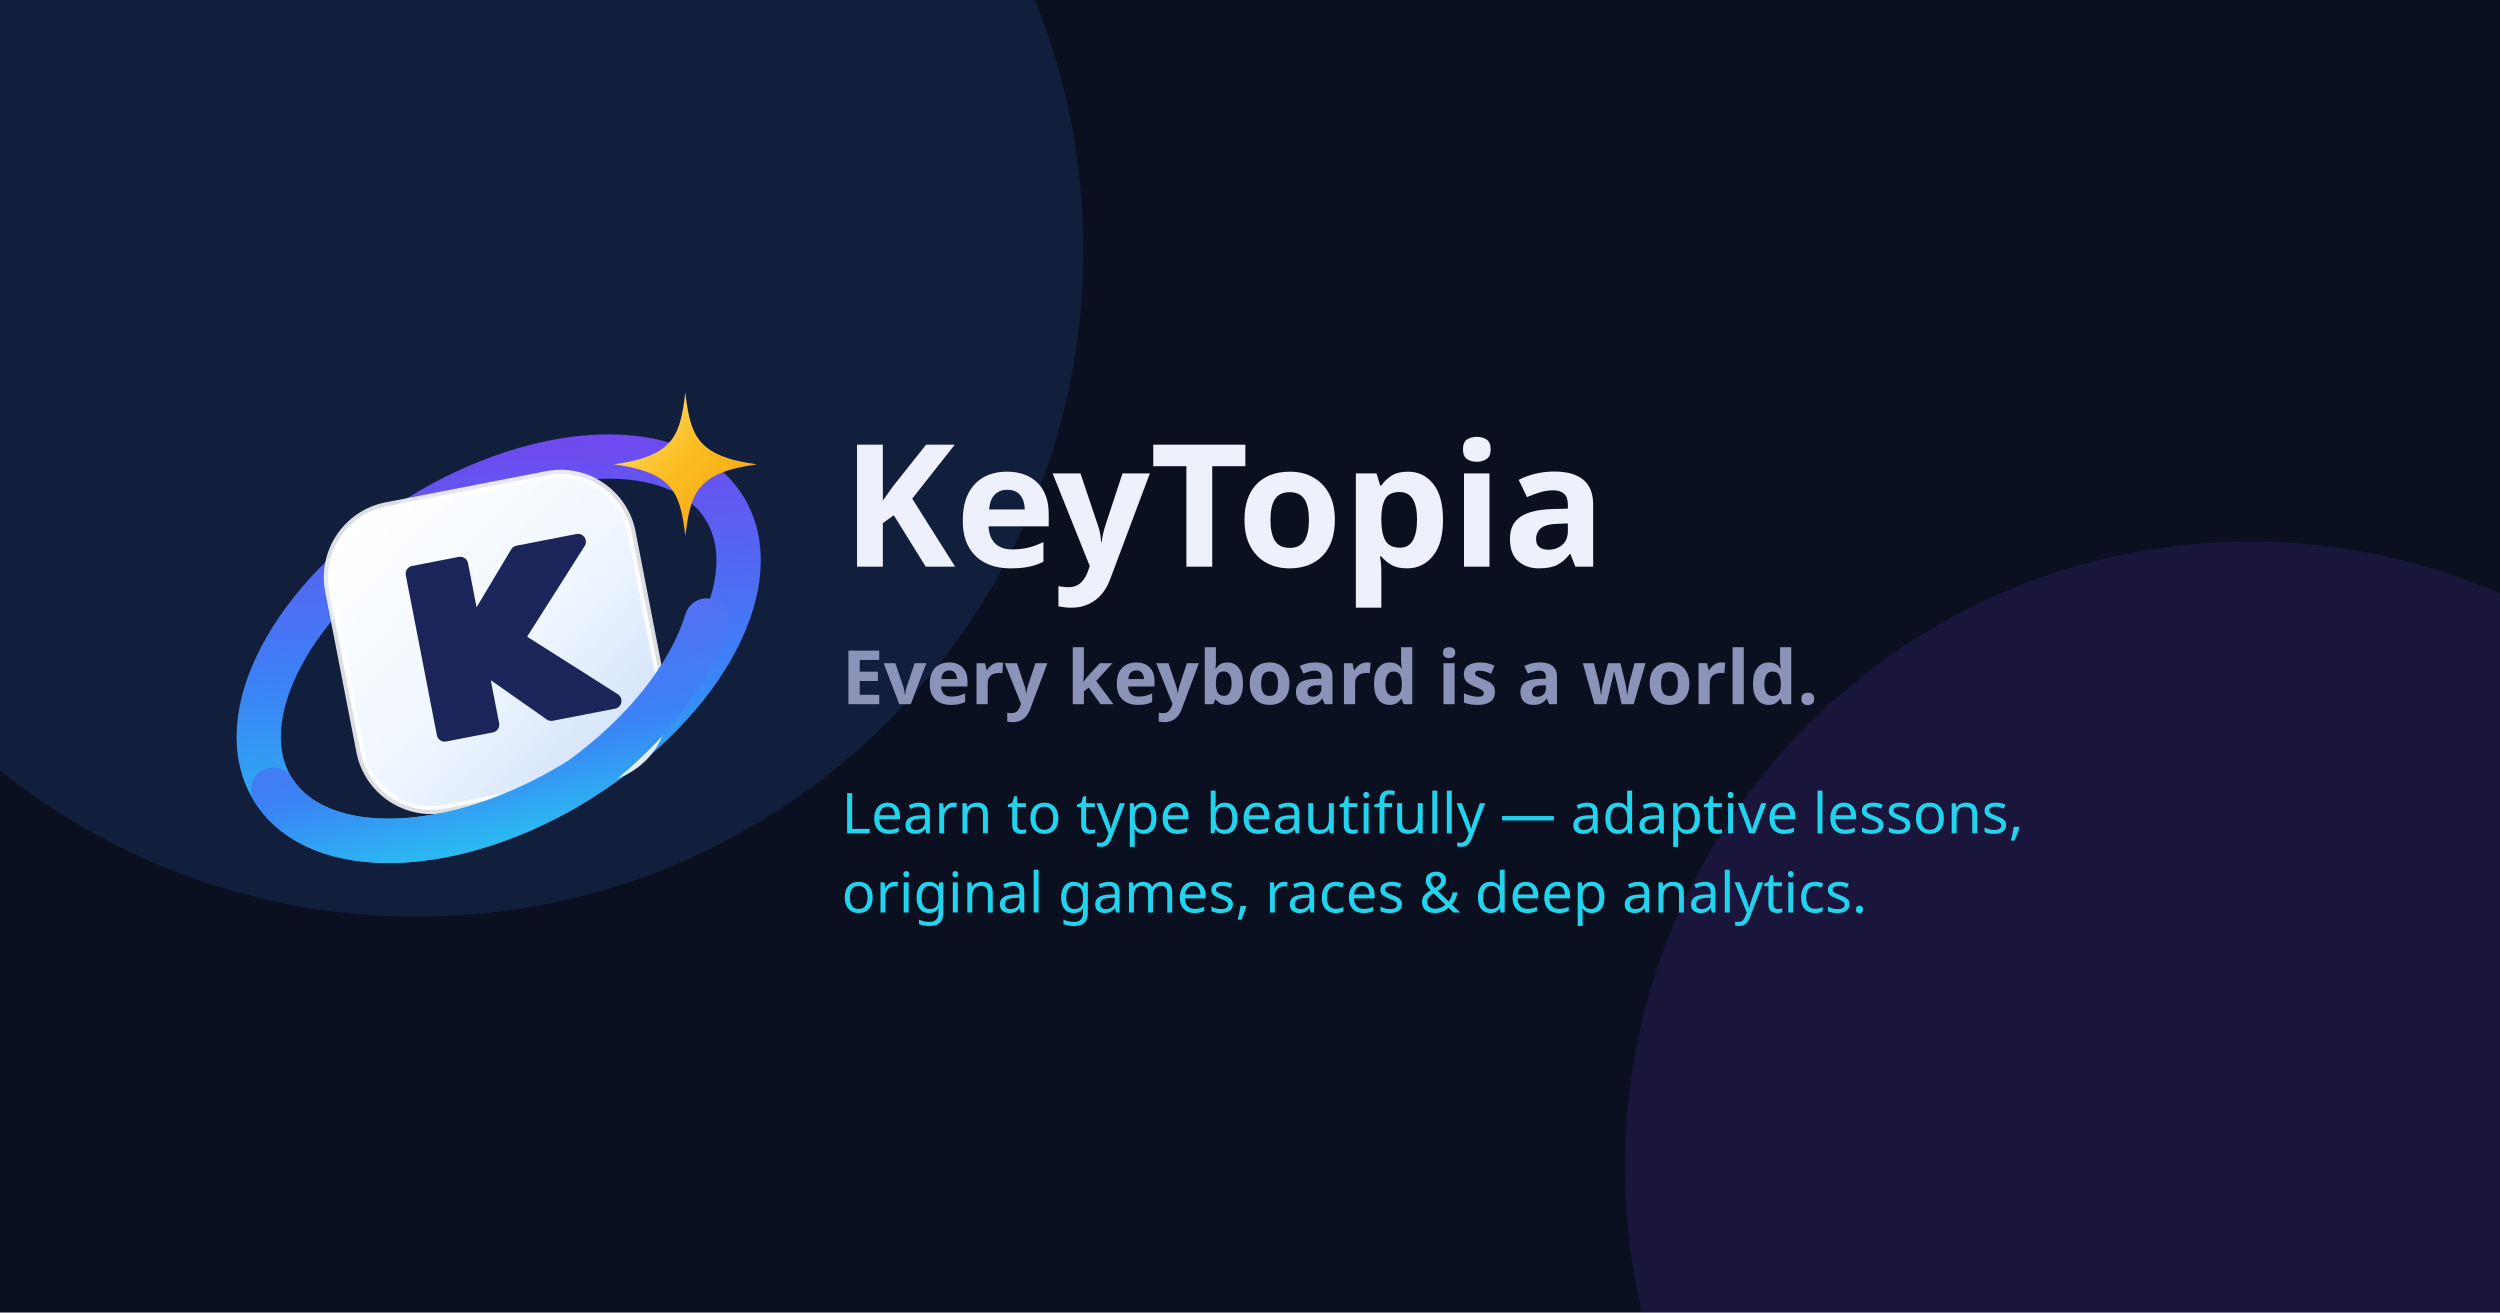
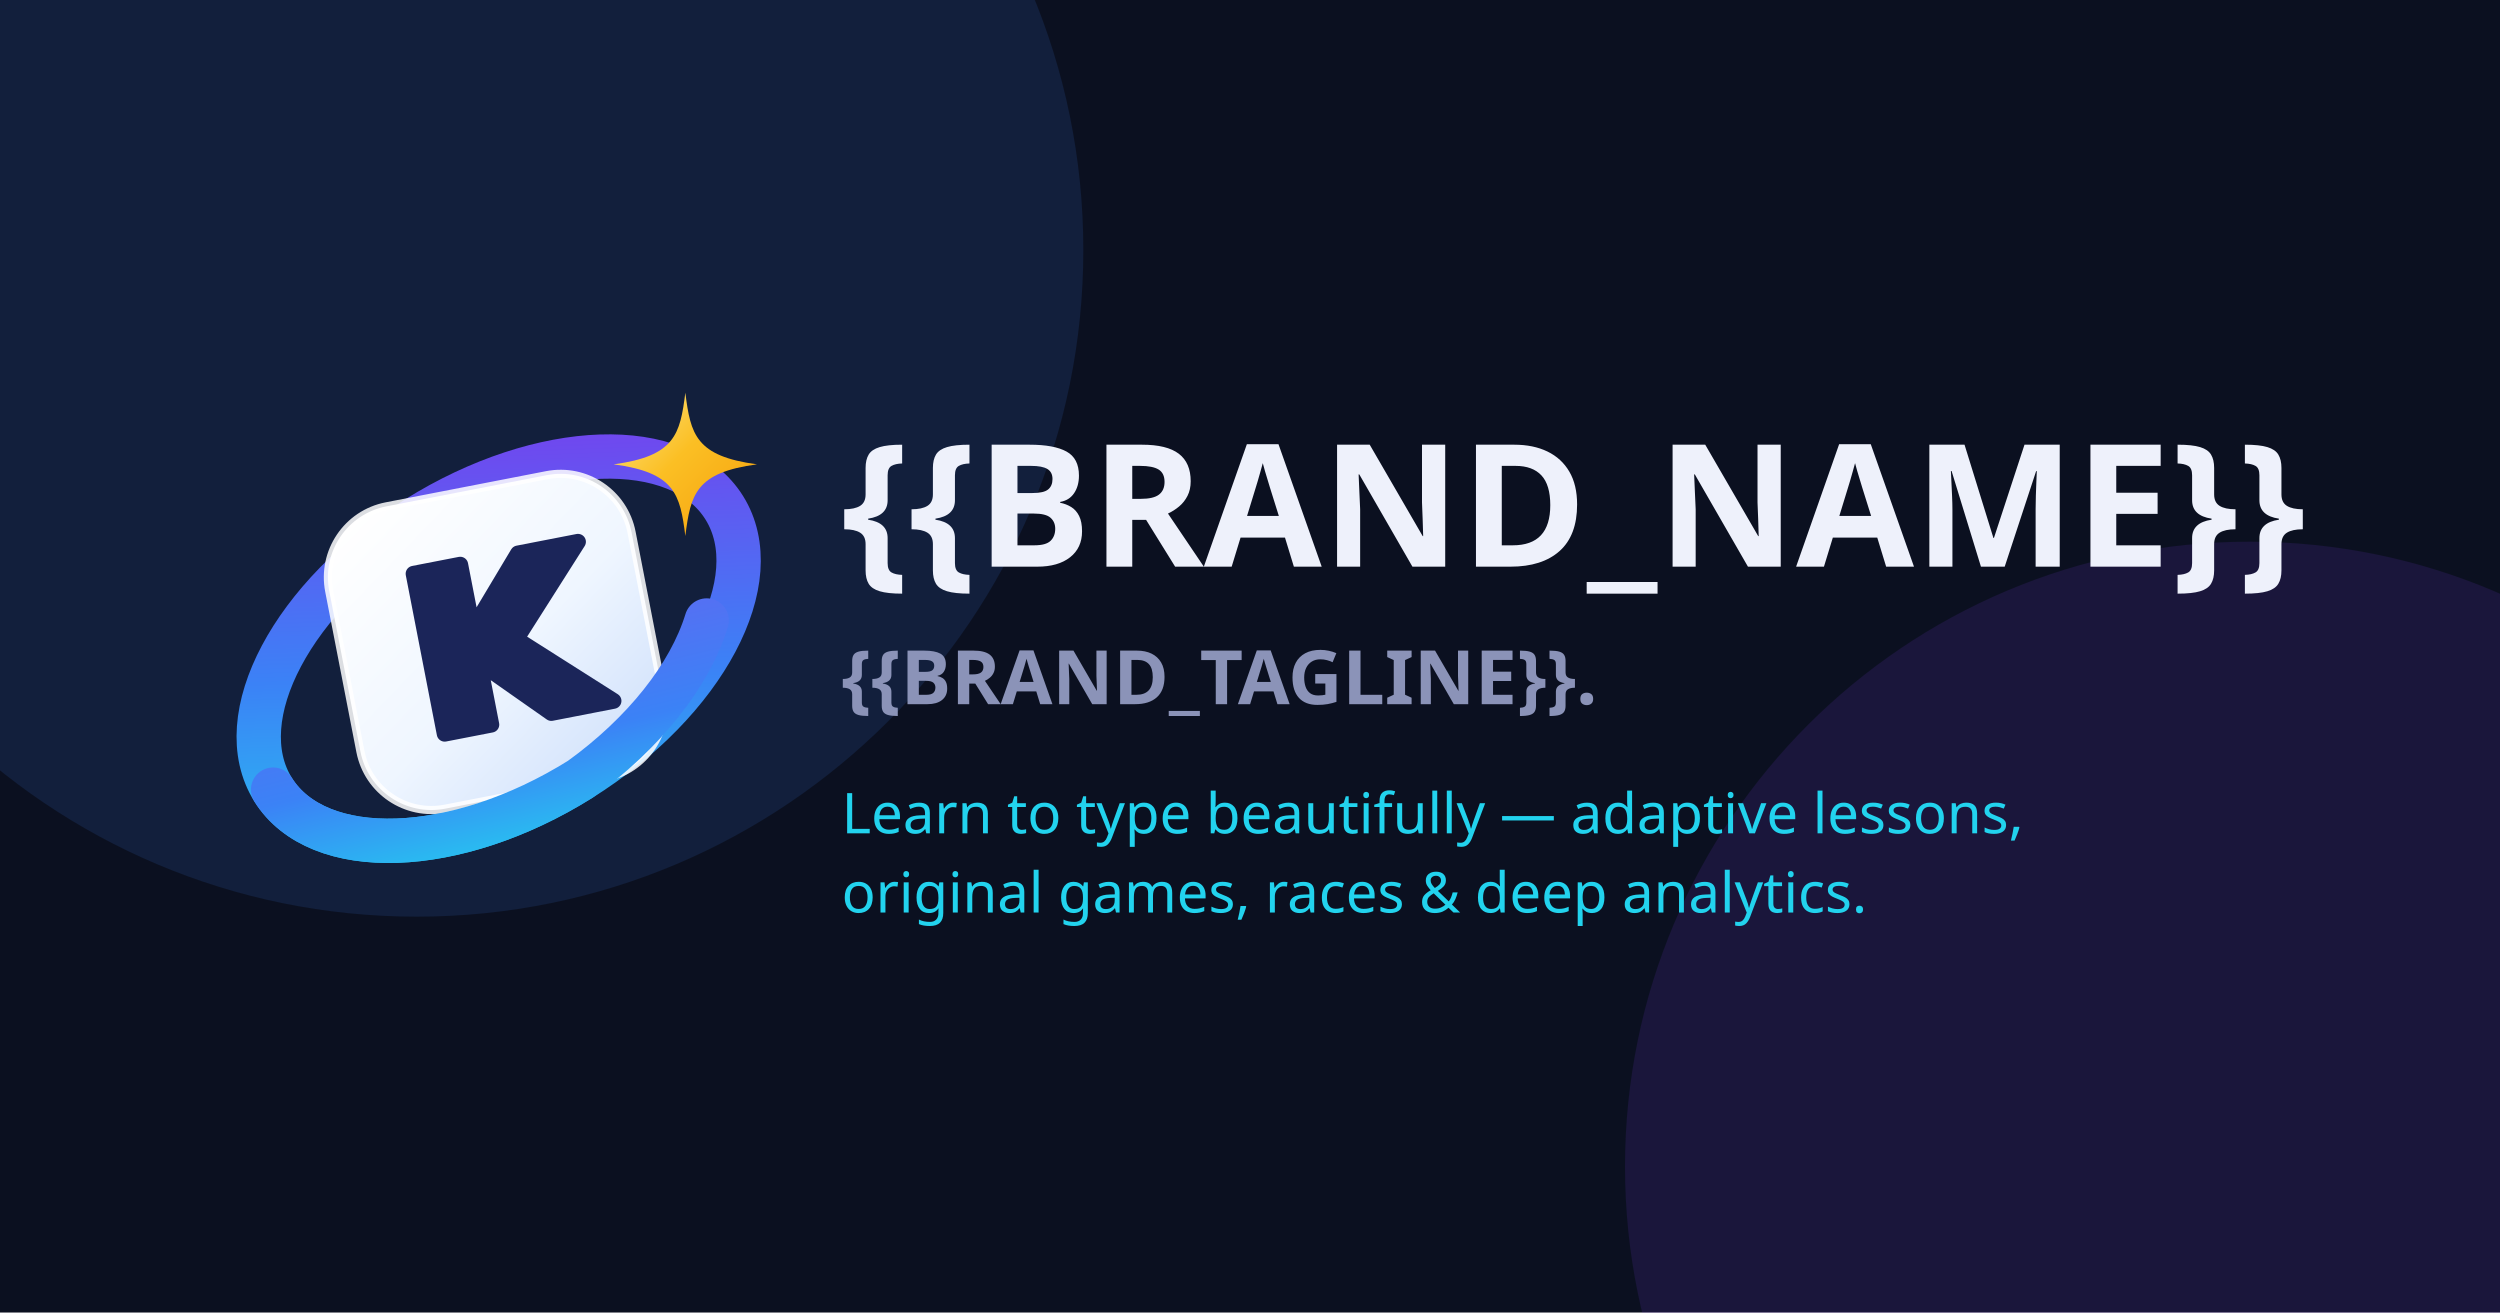
<svg xmlns="http://www.w3.org/2000/svg" viewBox="0 0 1200 630" width="1200" height="630">
  <defs>
    <linearGradient id="ring" x1="0" y1="1" x2="1" y2="0">
      <stop offset="0%" stop-color="#22d3ee" />
      <stop offset="45%" stop-color="#3b82f6" />
      <stop offset="100%" stop-color="#7c3aed" />
    </linearGradient>
    <linearGradient id="ring2" x1="1" y1="0" x2="0" y2="1">
      <stop offset="0%" stop-color="#6366f1" />
      <stop offset="55%" stop-color="#3b82f6" />
      <stop offset="100%" stop-color="#22d3ee" />
    </linearGradient>
    <linearGradient id="cap" x1="0.15" y1="0" x2="0.85" y2="1">
      <stop offset="0%" stop-color="#ffffff" />
      <stop offset="55%" stop-color="#eff6ff" />
      <stop offset="100%" stop-color="#cfe0fb" />
    </linearGradient>
    <linearGradient id="spark" x1="0" y1="0" x2="1" y2="1">
      <stop offset="0%" stop-color="#fde68a" />
      <stop offset="45%" stop-color="#fbbf24" />
      <stop offset="100%" stop-color="#f59e0b" />
    </linearGradient>
    <filter id="sh" x="-30%" y="-30%" width="160%" height="160%">
      <feDropShadow dx="0" dy="14" stdDeviation="18" flood-color="#0f1e46" flood-opacity="0.34" />
    </filter>
  </defs>
  <rect width="1200" height="630" fill="#0b1020" />
  <circle cx="200" cy="120" r="320" fill="#3b82f6" opacity="0.13" />
  <circle cx="1080" cy="560" r="300" fill="#7c3aed" opacity="0.13" />
  <g transform="translate(96 168) scale(0.56)">
    <g transform="translate(256 256) scale(1.0) translate(-256 -256)">
      <g transform="rotate(-32 256 256)">
        <ellipse cx="256" cy="256" rx="228" ry="132" fill="none" stroke="url(#ring)" stroke-width="38" stroke-linecap="round" />
      </g>
      <g transform="rotate(-11 256 262)">
        <rect x="124" y="118" width="264" height="264" rx="62" fill="url(#cap)" />
        <rect x="124" y="118" width="264" height="264" rx="62" fill="none" stroke="#ffffff" stroke-width="7" opacity="0.85" />
        <g transform="translate(159 152) scale(1.94)">
          <path d="M20 14 H41 V43 L67 14 H94 L59 51 L96 86 H68 L41 58 V86 H20 Z" fill="#1b2559" stroke="#1b2559" stroke-width="7" stroke-linejoin="round" stroke-linecap="round" />
        </g>
      </g>
      <g transform="rotate(-32 256 256)">
        <path d="M 28 256 A 228 132 0 0 0 256 388 A 228 132 0 0 0 420 330" fill="none" stroke="url(#ring2)" stroke-width="38" stroke-linecap="round" />
      </g>
      <g transform="translate(352 34) scale(1.28)">
        <path d="M50 2 C53.5 30 57 44.5 98 50 C57 55.5 53.5 70 50 98 C46.5 70 43 55.5 2 50 C43 44.5 46.5 30 50 2 Z" fill="url(#spark)" />
      </g>
    </g>
  </g>
-   <text x="404" y="272" font-family="Manrope, system-ui, sans-serif" font-size="82" font-weight="800" fill="#eef1fb">KeyTopia</text>
-   <text x="404" y="338" font-family="Manrope, system-ui, sans-serif" font-size="36" font-weight="600" fill="#8b93b8">Every keyboard is a world.</text>
+   <text x="404" y="272" font-family="Manrope, system-ui, sans-serif" font-size="82" font-weight="800" fill="#eef1fb">{{BRAND_NAME}}</text>
+   <text x="404" y="338" font-family="Manrope, system-ui, sans-serif" font-size="36" font-weight="600" fill="#8b93b8">{{BRAND_TAGLINE}}.</text>
  <text x="404" y="400" font-family="Manrope, system-ui, sans-serif" font-size="27" font-weight="500" fill="#22d3ee">Learn to type beautifully — adaptive lessons,</text>
  <text x="404" y="438" font-family="Manrope, system-ui, sans-serif" font-size="27" font-weight="500" fill="#22d3ee">original games, races &amp; deep analytics.</text>
</svg>
